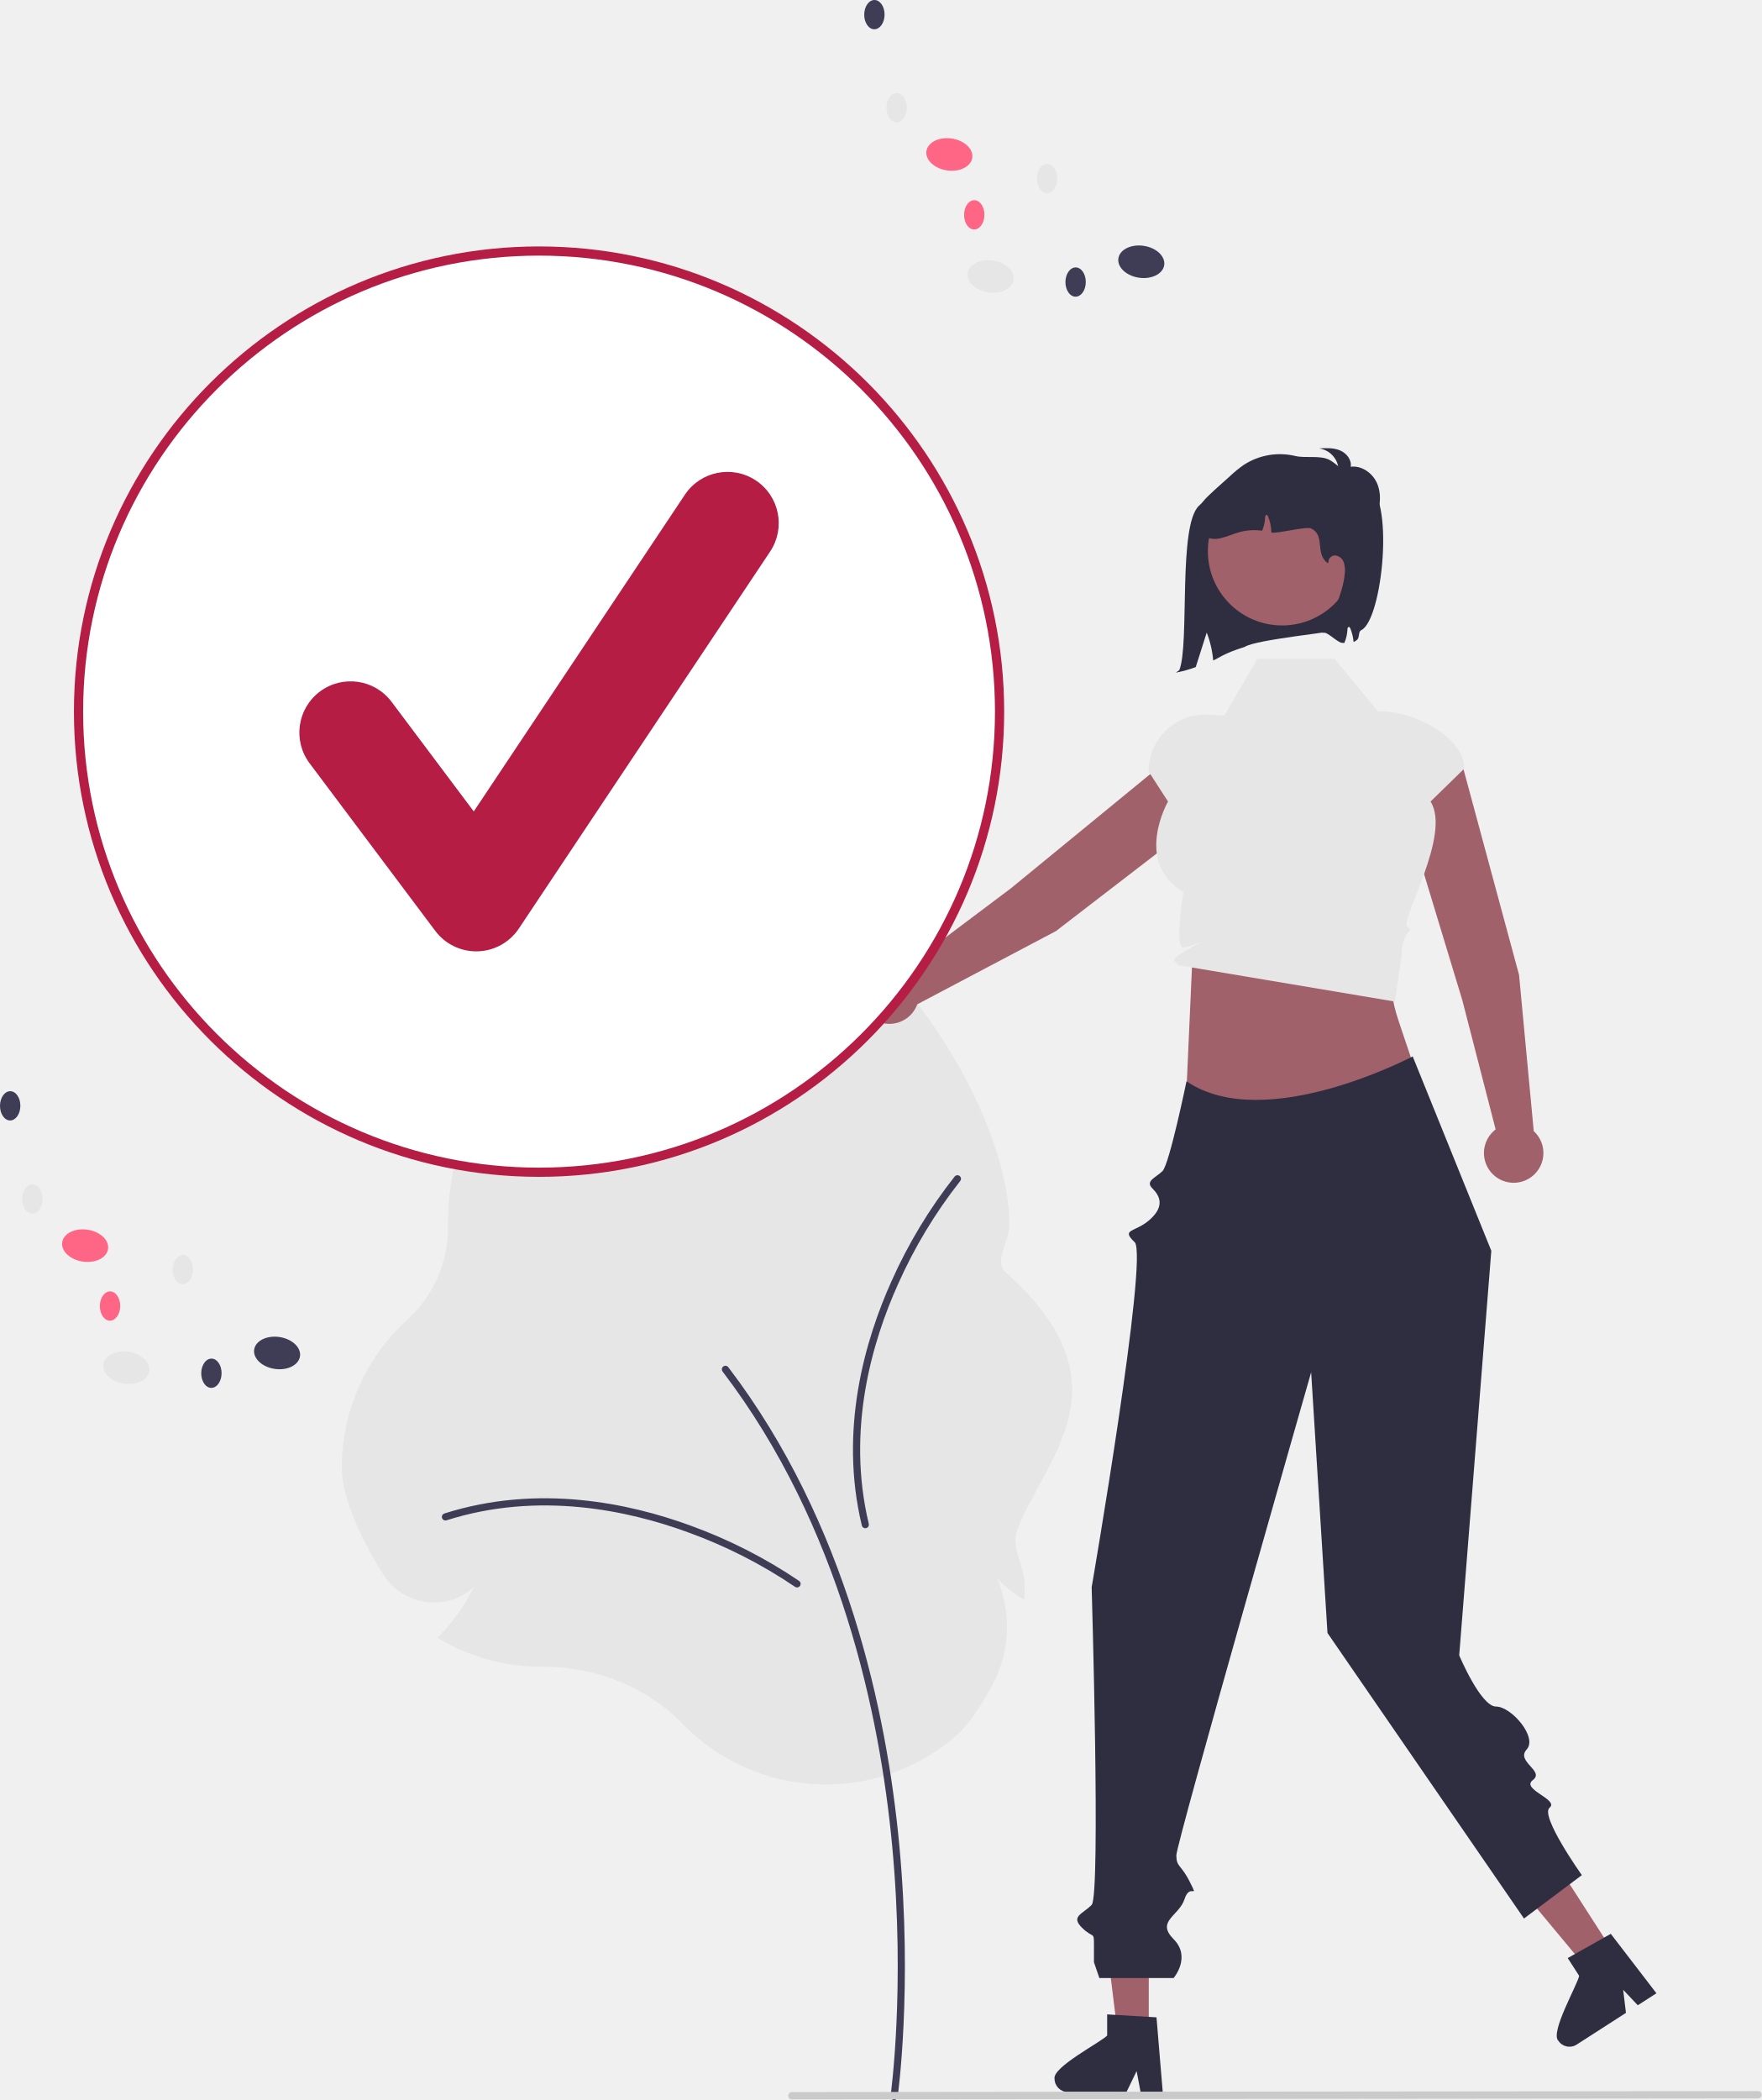
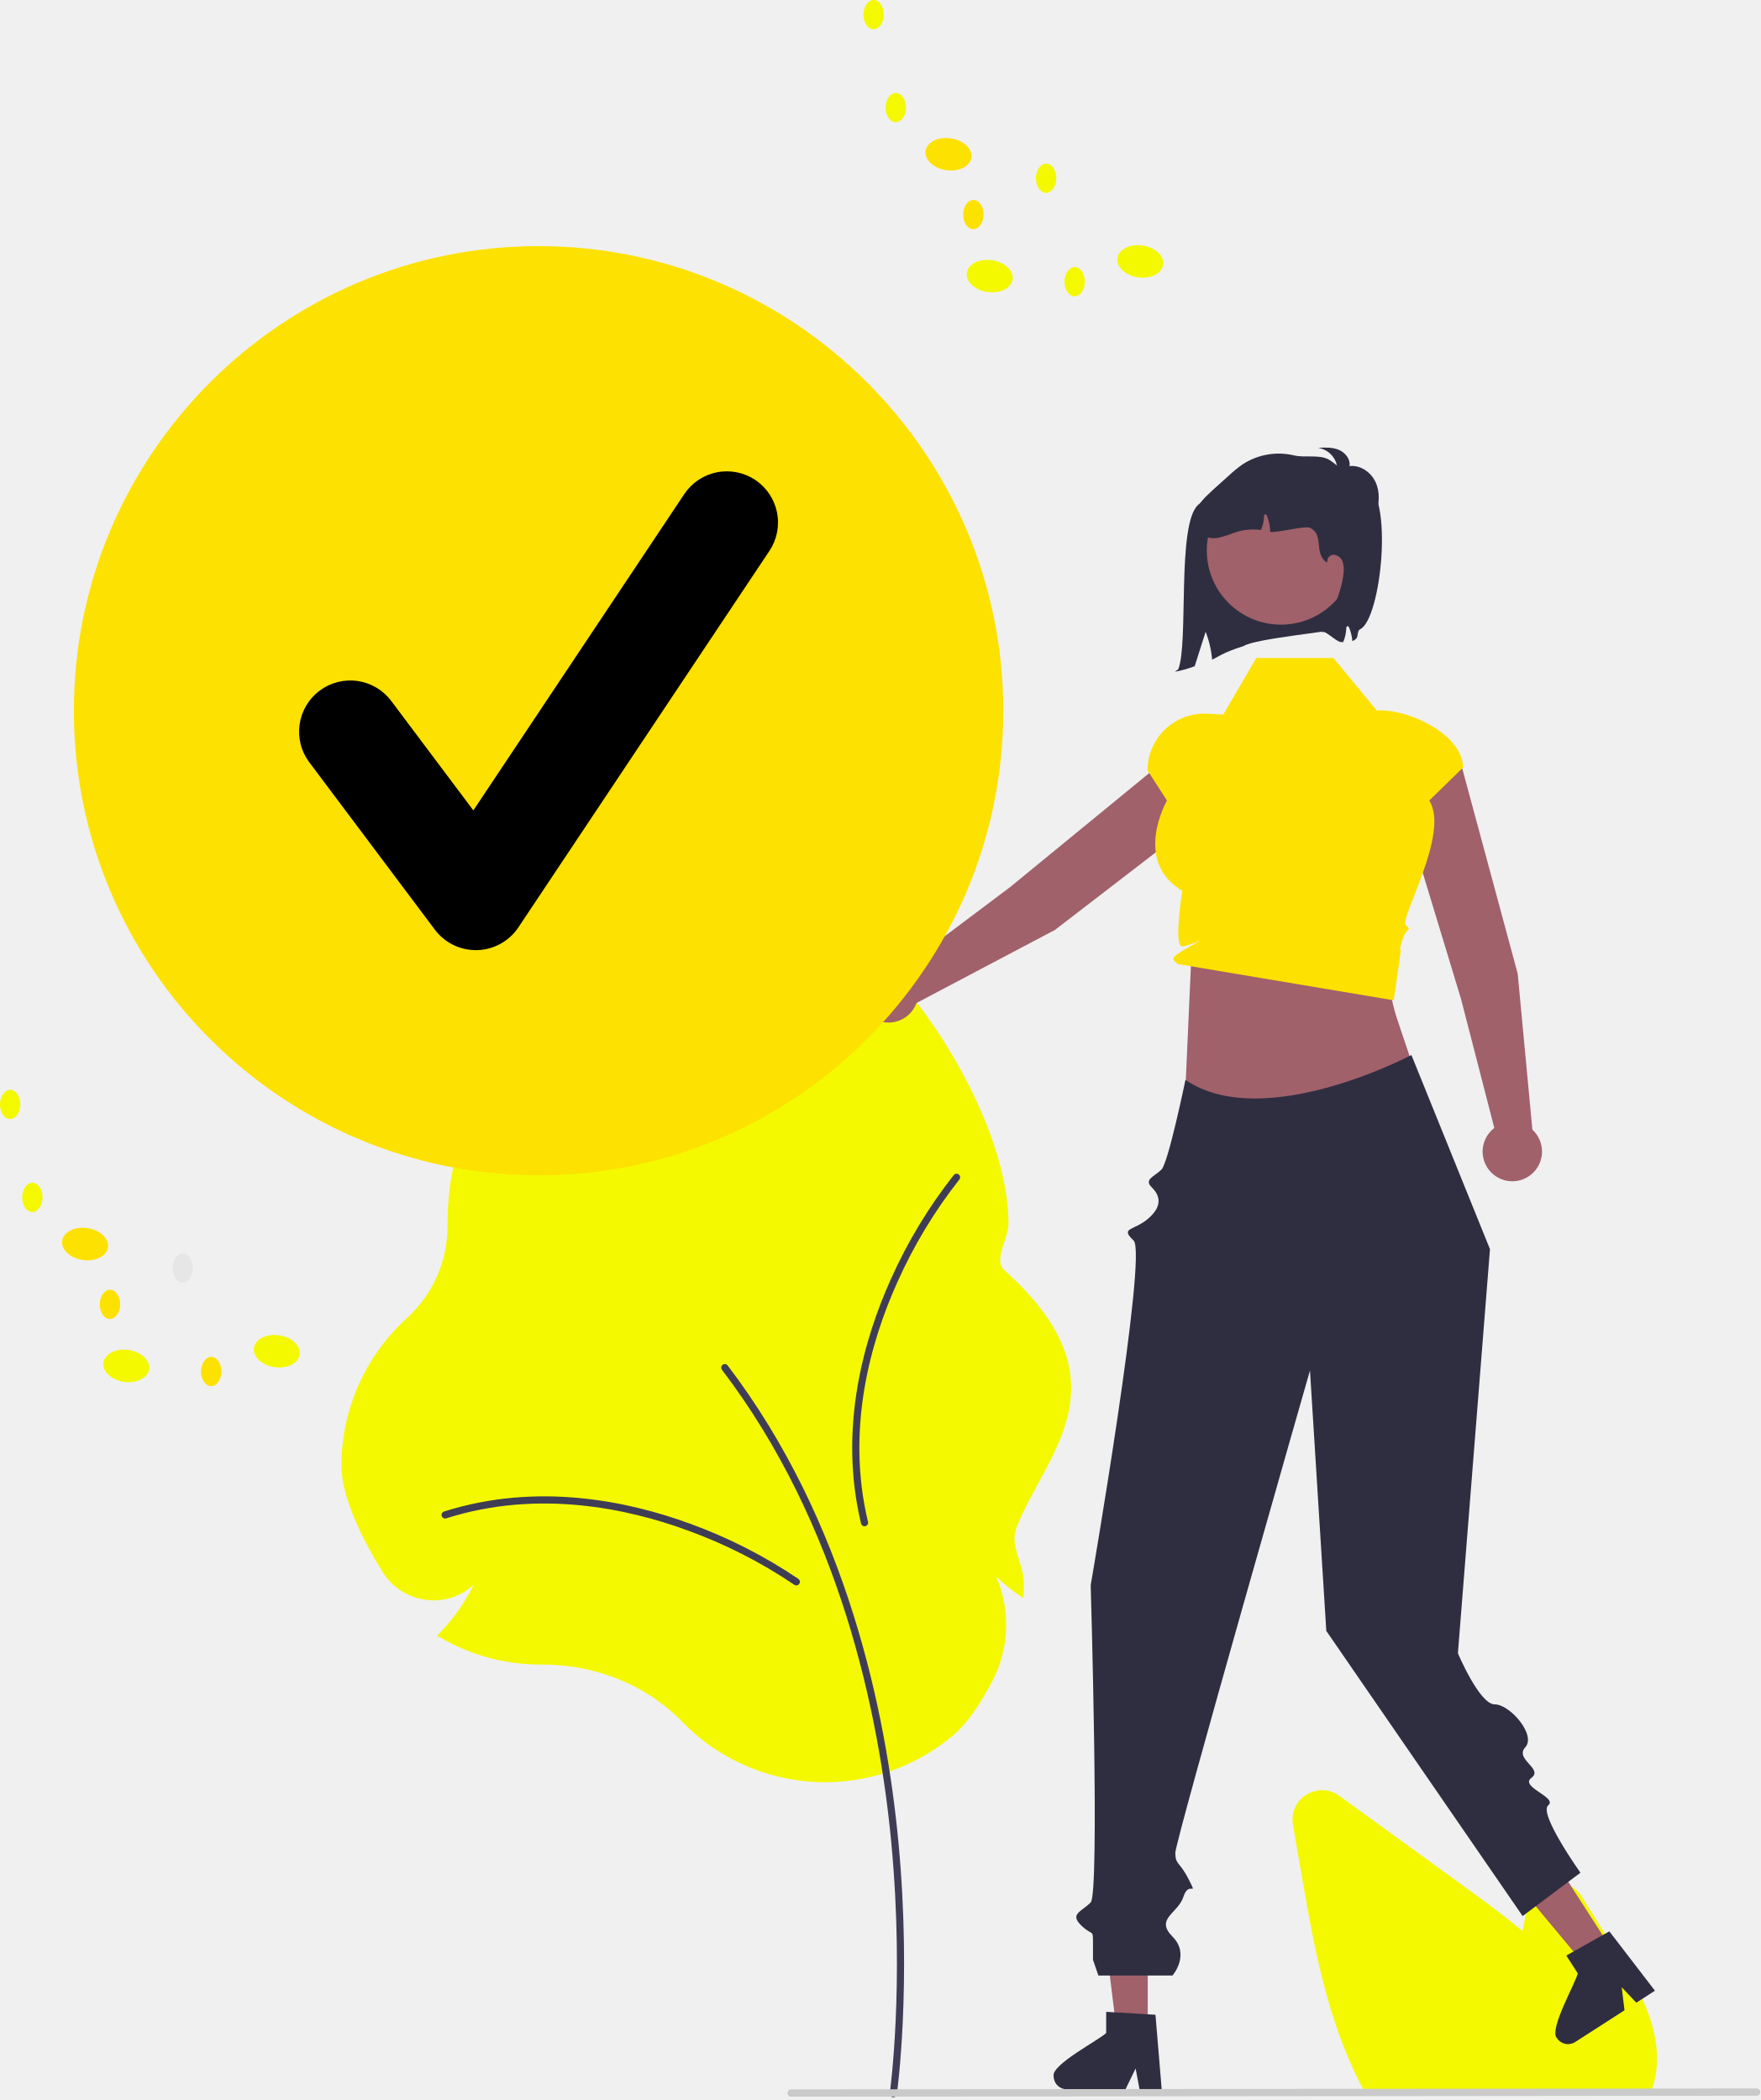
- <svg xmlns="http://www.w3.org/2000/svg" data-name="Layer 1" width="574.903" height="685.123" viewBox="0 0 574.903 685.123">
-   <path d="M535.214,669.761C523.774,657.964,507.197,651.198,489.732,651.198l-.674.002a64.944,64.944,0,0,1-32.739-8.841l-1.034-.603.833-.858a63.301,63.301,0,0,0,11.163-15.805,19.141,19.141,0,0,1-15.448,4.99,19.6,19.6,0,0,1-14.389-9.216c-6.104-9.904-13.38-23.957-13.38-34.662a65.142,65.142,0,0,1,21.252-48.069,40.565,40.565,0,0,0,13.4-30.246l-.003-.811a92.001,92.001,0,0,1,2.731-22.263l.184-.735.757.026a62.195,62.195,0,0,0,14.543-1.218,49.089,49.089,0,0,1-13.043-3.469l-.814-.329.276-.834c19.04-11.789,62.02-5.684,86.966-62.76,20.228-46.281,91.6,41.084,91.6,91.583,0,5.153-5.1,11.962-1.282,15.368,41.267,36.816,12.793,60.458,3.816,84.246-2.13,5.644,2.488,11.84,2.488,17.947,0,1.036-.026,2.106-.079,3.179l-.079,1.65-1.376-.916a45.575,45.575,0,0,1-7.526-6.173,39.718,39.718,0,0,1-1.26,34.289c-4.325,8.162-8.509,14.006-12.435,17.367a64.93,64.93,0,0,1-88.969-4.275Z" transform="translate(-312.5483 -107.4383)" fill="#e6e6e6" />
-   <path d="M604.304,792.562a1.169,1.169,0,0,0,1.156-1.004c.05-.349,4.914-35.429.545-82.053-4.034-43.058-16.99-105.076-55.801-156.011a1.169,1.169,0,1,0-1.859,1.417c38.475,50.495,51.327,112.058,55.333,154.812,4.343,46.352-.483,81.159-.532,81.505a1.17,1.17,0,0,0,1.159,1.334Z" transform="translate(-312.5483 -107.4383)" fill="#3f3d56" />
-   <path d="M572.632,625.34a1.169,1.169,0,0,0,.688-2.114,161.099,161.099,0,0,0-35.565-18.104c-19.622-7.184-49.46-13.696-80.177-3.92a1.169,1.169,0,1,0,.709,2.227c30.088-9.575,59.385-3.171,78.664,3.888a158.452,158.452,0,0,1,34.994,17.8A1.164,1.164,0,0,0,572.632,625.34Z" transform="translate(-312.5483 -107.4383)" fill="#3f3d56" />
-   <path d="M626.129,492.1a1.169,1.169,0,0,0-2.059-.839,161.099,161.099,0,0,0-20.619,34.169c-8.578,19.053-17.222,48.345-9.684,79.687a1.169,1.169,0,1,0,2.273-.547c-7.384-30.7,1.114-59.459,9.543-78.18a158.452,158.452,0,0,1,20.274-33.622A1.164,1.164,0,0,0,626.129,492.1Z" transform="translate(-312.5483 -107.4383)" fill="#3f3d56" />
-   <path d="M851.583,791.324H758.534l-.4-.726c-1.19-2.158-2.338-4.444-3.412-6.793-9.585-20.519-13.636-43.988-17.21-64.693L734.821,703.505a9.636,9.636,0,0,1,15.169-9.427q21.211,15.435,42.439,30.839c5.358,3.899,11.478,8.411,17.339,13.288.565-2.746,1.157-5.501,1.748-8.217a9.643,9.643,0,0,1,17.61-3.045l10.887,17.491c7.94,12.773,14.949,25.36,13.521,38.936a2.122,2.122,0,0,1-.037.493,30.693,30.693,0,0,1-1.58,6.536Z" transform="translate(-312.5483 -107.4383)" fill="#f0f0f0" />
-   <path d="M808.232,425.513l-17.958-66.467a11.113,11.113,0,0,0-13.48-7.834l0,0a11.113,11.113,0,0,0-7.843,14.092l20.77,68.471,10.867,42.138a9.698,9.698,0,1,0,12.434.555Z" transform="translate(-312.5483 -107.4383)" fill="#a0616a" />
-   <path d="M657.122,411.198l54.563-41.991a11.113,11.113,0,0,0,2.089-15.451l0,0a11.113,11.113,0,0,0-16.02-1.863L642.414,397.249l-34.788,26.143a9.698,9.698,0,1,0,4.238,11.702Z" transform="translate(-312.5483 -107.4383)" fill="#a0616a" />
-   <path d="M701.593,420.851l-2.405,53.714,75.516-16.413c-6.428-21.584-10.798-25.265-5.968-40.286Z" transform="translate(-312.5483 -107.4383)" fill="#a0616a" />
-   <path d="M748.026,322.378H722.863l-10.806,18.491-5.149-.284a18.55,18.55,0,0,0-19.573,18.522v0l6.344,9.833s-11.346,19.773,4.998,29.501c0,0-2.915,18.328,0,18.131s9.629-3.927,2.915-.197-6.213,4.231-5.345,5.1l.869.869L767.717,434.198s2.065-13.686,2.288-16.128-1.27,3.527.223-2.441,3.73-3.73,1.492-5.968,14.501-29.966,7.624-40.721l11.027-10.755v0c0-10.317-16.57-18.68-26.887-18.68h-1.322Z" transform="translate(-312.5483 -107.4383)" fill="#e6e6e6" />
-   <polygon points="374.852 663.178 364.667 663.178 359.822 623.895 374.853 623.896 374.852 663.178" fill="#a0616a" />
-   <path d="M656.661,785.643a4.332,4.332,0,0,0,4.304,4.313H680.137l.594-1.231,2.712-5.596,1.05,5.596.232,1.231h7.231l-.103-1.24-1.928-23.123-2.522-.155-10.899-.646-2.677-.164v6.904C671.795,773.694,655.852,781.864,656.661,785.643Z" transform="translate(-312.5483 -107.4383)" fill="#2f2e41" />
-   <polygon points="526.21 636.502 517.645 642.012 492.317 611.596 504.959 603.465 526.21 636.502" fill="#a0616a" />
-   <path d="M821.037,773.209a4.332,4.332,0,0,0,5.953,1.298l16.124-10.372-.166-1.357-.747-6.173,3.911,4.138.862.91,6.082-3.912-.758-.987-14.132-18.403-2.205,1.234-9.515,5.354-2.34,1.311,3.735,5.806C827.3,754.971,818.312,770.468,821.037,773.209Z" transform="translate(-312.5483 -107.4383)" fill="#2f2e41" />
-   <path d="M886.267,792.042l-315.358.307a1.191,1.191,0,0,1,0-2.381l315.358-.307a1.191,1.191,0,0,1,0,2.381Z" transform="translate(-312.5483 -107.4383)" fill="#cacaca" />
-   <path d="M773.52,452.085s-48.271,25.533-73.803,8.113c0,0-5.585,27.05-7.823,29.288s-5.804,3.213-3.275,5.71,3.937,5.868-.87,10.151-9.6,2.924-4.966,7.333-14.016,112.584-14.016,112.584,2.984,100.598,0,103.64-6.973,3.724-3.113,7.486,3.859.844,3.859,6.034v5.189l1.766,5.158H695.502s5.846-6.791,0-12.688,1.779-7.512,3.562-13.046,4.767.434,1.783-5.534-4.417-4.833-4.447-8.758,43.986-157.607,43.986-157.607l5.331,85.061,64.125,93.156,18.875-14.156s-13.742-19.345-10.529-22.005-9.471-5.995-5.471-8.995-5.629-6.023-2-10-5-14-10-14-12.017-16.708-12.017-16.708l10.475-131.992Z" transform="translate(-312.5483 -107.4383)" fill="#2f2e41" />
-   <path d="M722.357,268.084c-.341.449-3.063.207-6.336-.271-6.471-.945-7.353.178-12.191,4.578-7.008,6.374-3.023,45.253-6.467,53.677l-1.113.82a40.018,40.018,0,0,0,6.479-1.813c1.189-3.752,2.381-7.515,3.581-11.264a32.988,32.988,0,0,1,2.115,9.097c1.666-.657,3.322-2.263,10.282-4.416,3.505-2.378,28.862-4.768,32.121-5.814C759.104,284.528,745.772,273.145,722.357,268.084Z" transform="translate(-312.5483 -107.4383)" fill="#2f2e41" />
-   <circle cx="418.37" cy="179.82" r="24.231" fill="#a0616a" />
-   <path d="M746.174,265.948a10.824,10.824,0,0,1-3.873-1.358,3.682,3.682,0,0,1-1.763-3.485c.299-1.722,2.245-2.75,3.989-2.645a10.85,10.85,0,0,1,4.808,1.946,7.453,7.453,0,0,0-6.349-6.679c2.294-.124,4.679-.233,6.8.65s3.889,3.067,3.506,5.332c3.566-.459,7.083,2.025,8.556,5.306s1.18,7.133.004,10.531a3.719,3.719,0,0,1-1.864,2.464c-1.2.456-2.492-.308-3.532-1.061a84.448,84.448,0,0,1-14.729-13.603" transform="translate(-312.5483 -107.4383)" fill="#2f2e41" />
-   <path d="M756.739,313.02c-1.027.484-.492,2.283-1.291,3.089a3.281,3.281,0,0,1-1.224.761,14.726,14.726,0,0,0-1.037-4.372c-.104-.254-.276-.537-.545-.515-.313.037-.395.448-.403.753a12.641,12.641,0,0,1-.992,4.409c-.007.015-.015.037-.022.052-.231-.007-.47-.015-.694-.022-1.731-.067-5.565-4.513-6.416-3.006,2.999-5.319,6.655-13.317,7.214-19.397a8.603,8.603,0,0,0-.276-3.805,3.362,3.362,0,0,0-2.798-2.313,2.141,2.141,0,0,0-2.216,2.447l-.433-.06c-4.014-3.268-.552-8.945-5.222-11.19-1.582-.761-11.265,1.783-12.973,1.335a14.705,14.705,0,0,0-1.082-5.245c-.104-.254-.276-.537-.545-.515-.313.037-.395.448-.403.753a12.641,12.641,0,0,1-.992,4.409,18.479,18.479,0,0,0-7.095.373c-2.044.537-3.984,1.462-6.035,1.955a7.803,7.803,0,0,1-6.132-.671c-2.604-1.746-3.059-5.61-1.761-8.46a16.662,16.662,0,0,1,3.745-4.834c1.171-1.134,2.387-2.223,3.603-3.312q1.634-1.466,3.268-2.932a39.838,39.838,0,0,1,4.372-3.566A21.57,21.57,0,0,1,735.194,256.202c3.432.821,8.02-.336,11.161,1.268,1.641.843,5.274,4.073,6.714,5.222,3.685,2.932,1.191.543,5.222,2.238C767.903,268.973,763.652,309.765,756.739,313.02Z" transform="translate(-312.5483 -107.4383)" fill="#2f2e41" />
-   <circle cx="175.897" cy="232.17" r="150.273" fill="#fff" />
-   <path d="M488.445,491.381c-83.688,0-151.772-68.085-151.772-151.772s68.085-151.772,151.772-151.772,151.772,68.085,151.772,151.772S572.132,491.381,488.445,491.381Zm0-300.545c-82.033,0-148.772,66.739-148.772,148.772S406.412,488.381,488.445,488.381,637.217,421.641,637.217,339.608,570.478,190.836,488.445,190.836Z" transform="translate(-312.5483 -107.4383)" fill="#b51d44" />
-   <path d="M467.945,417.818a16.711,16.711,0,0,1-13.371-6.688L413.577,356.467A16.715,16.715,0,1,1,440.322,336.41l26.821,35.759,68.887-103.33a16.716,16.716,0,0,1,27.817,18.545L481.855,410.374a16.723,16.723,0,0,1-13.445,7.439C468.255,417.816,468.1,417.818,467.945,417.818Z" transform="translate(-312.5483 -107.4383)" fill="#b51d44" />
-   <ellipse cx="635.792" cy="197.637" rx="5.257" ry="7.557" transform="translate(36.12401 690.9097) rotate(-81.72174)" fill="#e6e6e6" />
-   <ellipse cx="684.963" cy="192.839" rx="5.257" ry="7.557" transform="matrix(0.14398, -0.98958, 0.98958, 0.14398, 82.96384, 735.4616)" fill="#3f3d56" />
-   <ellipse cx="622.327" cy="157.829" rx="5.257" ry="7.557" transform="matrix(0.14398, -0.98958, 0.98958, 0.14398, 63.99142, 643.5088)" fill="#ff6584" />
-   <ellipse cx="605.116" cy="142.586" rx="4.776" ry="3.322" transform="translate(145.411 639.1683) rotate(-89.56675)" fill="#e6e6e6" />
-   <ellipse cx="597.871" cy="112.214" rx="4.776" ry="3.322" transform="translate(168.5908 601.7809) rotate(-89.56675)" fill="#3f3d56" />
-   <ellipse cx="654.216" cy="165.666" rx="4.776" ry="3.322" transform="translate(171.0595 711.1721) rotate(-89.56675)" fill="#e6e6e6" />
-   <ellipse cx="630.454" cy="177.53" rx="4.776" ry="3.322" transform="translate(135.6137 699.1853) rotate(-89.56675)" fill="#ff6584" />
-   <ellipse cx="663.531" cy="199.458" rx="4.776" ry="3.322" transform="translate(146.5138 754.0236) rotate(-89.56675)" fill="#3f3d56" />
-   <ellipse cx="353.792" cy="553.637" rx="5.257" ry="7.557" transform="translate(-557.5641 716.5909) rotate(-81.72174)" fill="#e6e6e6" />
-   <ellipse cx="402.963" cy="548.839" rx="5.257" ry="7.557" transform="translate(-510.7243 761.1428) rotate(-81.72174)" fill="#3f3d56" />
-   <ellipse cx="340.327" cy="513.829" rx="5.257" ry="7.557" transform="translate(-529.6967 669.19) rotate(-81.72174)" fill="#ff6584" />
-   <ellipse cx="323.116" cy="498.586" rx="4.776" ry="3.322" transform="translate(-490.4465 710.4845) rotate(-89.56675)" fill="#e6e6e6" />
-   <ellipse cx="315.871" cy="468.214" rx="4.776" ry="3.322" transform="translate(-467.2667 673.097) rotate(-89.56675)" fill="#3f3d56" />
-   <ellipse cx="372.216" cy="521.666" rx="4.776" ry="3.322" transform="translate(-464.798 782.4883) rotate(-89.56675)" fill="#e6e6e6" />
-   <ellipse cx="348.454" cy="533.53" rx="4.776" ry="3.322" transform="translate(-500.2437 770.5014) rotate(-89.56675)" fill="#ff6584" />
-   <ellipse cx="381.531" cy="555.458" rx="4.776" ry="3.322" transform="translate(-489.3437 825.3397) rotate(-89.56675)" fill="#3f3d56" />
+ <svg xmlns="http://www.w3.org/2000/svg" width="575" height="686" viewBox="0 0 575 686" fill="none">
+   <g clip-path="url(#clip0_1928_359)">
+     <path d="M222.665 562.323C211.226 550.526 194.649 543.76 177.184 543.76L176.51 543.761C165.007 543.766 153.709 540.715 143.771 534.92L142.737 534.318L143.57 533.459C148.079 528.794 151.844 523.464 154.733 517.655C152.681 519.568 150.234 521.006 147.565 521.869C144.895 522.731 142.069 522.996 139.285 522.645C136.347 522.295 133.526 521.284 131.034 519.688C128.542 518.091 126.444 515.952 124.897 513.429C118.793 503.525 111.516 489.472 111.516 478.767C111.526 469.718 113.421 460.77 117.08 452.494C120.739 444.218 126.082 436.795 132.769 430.698C137.002 426.881 140.383 422.214 142.692 417.003C145.001 411.791 146.186 406.151 146.169 400.451L146.166 399.64C146.165 392.136 147.082 384.659 148.896 377.377L149.081 376.642L149.837 376.668C154.716 376.834 159.597 376.426 164.38 375.45C159.894 374.9 155.505 373.732 151.338 371.981L150.524 371.652L150.8 370.818C169.84 359.029 212.82 365.134 237.766 308.058C257.995 261.777 329.367 349.141 329.367 399.64C329.367 404.793 324.267 411.602 328.085 415.008C369.352 451.825 340.878 475.466 331.901 499.255C329.771 504.899 334.389 511.095 334.389 517.201C334.389 518.237 334.363 519.307 334.311 520.38L334.231 522.03L332.855 521.114C330.133 519.331 327.61 517.262 325.329 514.941C327.696 520.387 328.811 526.295 328.593 532.229C328.375 538.163 326.829 543.972 324.069 549.23C319.745 557.393 315.561 563.236 311.634 566.598C299.055 577.362 282.838 582.915 266.301 582.121C249.764 581.326 234.154 574.244 222.665 562.323Z" fill="#F4F900" />
+     <path d="M291.755 685.124C292.037 685.123 292.308 685.021 292.521 684.837C292.733 684.653 292.872 684.398 292.911 684.119C292.961 683.77 297.825 648.69 293.456 602.067C289.422 559.009 276.466 496.991 237.656 446.056C237.563 445.934 237.446 445.831 237.314 445.754C237.181 445.676 237.034 445.626 236.882 445.605C236.73 445.585 236.575 445.594 236.427 445.633C236.278 445.673 236.139 445.741 236.017 445.834C235.894 445.927 235.792 446.043 235.715 446.176C235.637 446.309 235.587 446.456 235.567 446.608C235.546 446.76 235.556 446.915 235.595 447.063C235.635 447.212 235.703 447.351 235.796 447.473C274.272 497.968 287.123 559.531 291.129 602.285C295.472 648.637 290.646 683.444 290.597 683.79C290.573 683.956 290.586 684.125 290.633 684.285C290.681 684.446 290.762 684.594 290.872 684.721C290.982 684.847 291.118 684.949 291.27 685.018C291.422 685.088 291.588 685.124 291.755 685.124Z" fill="#3F3D56" />
+     <path d="M260.084 517.902C260.331 517.902 260.571 517.824 260.771 517.679C260.971 517.534 261.12 517.33 261.196 517.095C261.273 516.86 261.273 516.607 261.196 516.372C261.12 516.137 260.972 515.933 260.772 515.788C249.713 508.302 237.767 502.221 225.207 497.683C205.585 490.5 175.747 483.987 145.03 493.763C144.883 493.81 144.747 493.884 144.63 493.983C144.512 494.082 144.415 494.203 144.344 494.34C144.274 494.476 144.23 494.625 144.217 494.779C144.204 494.932 144.222 495.086 144.268 495.232C144.315 495.379 144.39 495.515 144.489 495.632C144.588 495.75 144.71 495.846 144.846 495.917C144.983 495.987 145.132 496.03 145.285 496.043C145.438 496.055 145.592 496.038 145.739 495.991C175.827 486.415 205.124 492.82 224.403 499.879C236.761 504.338 248.516 510.318 259.398 517.679C259.597 517.824 259.837 517.902 260.084 517.902Z" fill="#3F3D56" />
+     <path d="M313.58 384.662C313.598 384.416 313.538 384.17 313.408 383.961C313.277 383.751 313.084 383.588 312.855 383.495C312.627 383.401 312.374 383.383 312.135 383.442C311.895 383.501 311.68 383.635 311.521 383.824C303.259 394.315 296.332 405.792 290.902 417.992C282.324 437.046 273.68 466.337 281.219 497.679C281.255 497.828 281.319 497.969 281.41 498.093C281.5 498.218 281.614 498.323 281.745 498.403C281.876 498.484 282.021 498.537 282.173 498.561C282.324 498.585 282.479 498.579 282.629 498.543C282.778 498.507 282.919 498.442 283.043 498.352C283.167 498.262 283.273 498.148 283.353 498.017C283.433 497.886 283.486 497.74 283.51 497.588C283.534 497.436 283.528 497.282 283.491 497.132C276.108 466.433 284.606 437.673 293.034 418.952C298.372 406.948 305.182 395.654 313.308 385.331C313.467 385.142 313.563 384.908 313.58 384.662Z" fill="#3F3D56" />
+     <path d="M539.035 683.886H445.986L445.586 683.161C444.396 681.003 443.248 678.717 442.174 676.367C432.59 655.848 428.539 632.38 424.964 611.674L422.273 596.067C421.947 594.177 422.192 592.232 422.978 590.483C423.763 588.733 425.053 587.257 426.682 586.245C428.311 585.232 430.205 584.729 432.122 584.799C434.039 584.87 435.891 585.511 437.442 586.64C451.583 596.93 465.729 607.209 479.881 617.479C485.239 621.378 491.359 625.89 497.22 630.767C497.785 628.021 498.377 625.266 498.968 622.55C499.376 620.675 500.334 618.963 501.72 617.636C503.106 616.308 504.857 615.424 506.748 615.097C508.639 614.77 510.585 615.015 512.336 615.8C514.087 616.586 515.564 617.876 516.578 619.505L527.465 636.996C535.405 649.769 542.413 662.356 540.986 675.932C540.992 676.097 540.98 676.263 540.949 676.425C540.663 678.655 540.133 680.847 539.369 682.961L539.035 683.886Z" fill="#F4F900" />
+     <path d="M495.684 318.075L477.726 251.608C476.957 248.794 475.112 246.396 472.591 244.93C470.069 243.464 467.071 243.049 464.246 243.774C462.784 244.149 461.414 244.817 460.219 245.739C459.024 246.66 458.03 247.816 457.296 249.134C456.562 250.453 456.104 251.907 455.951 253.408C455.797 254.909 455.951 256.426 456.403 257.866L477.174 326.337L488.041 368.474C486.458 369.683 485.286 371.349 484.683 373.247C484.08 375.145 484.076 377.183 484.672 379.083C485.268 380.983 486.434 382.654 488.012 383.868C489.59 385.082 491.504 385.781 493.494 385.87C495.483 385.959 497.451 385.433 499.132 384.364C500.812 383.295 502.122 381.735 502.884 379.896C503.647 378.056 503.825 376.026 503.394 374.082C502.962 372.138 501.943 370.374 500.474 369.029L495.684 318.075Z" fill="#A0616A" />
+     <path d="M344.574 303.76L399.136 261.769C401.443 259.983 402.954 257.362 403.345 254.471C403.736 251.581 402.975 248.652 401.225 246.318C400.321 245.11 399.179 244.1 397.871 243.348C396.563 242.596 395.115 242.118 393.616 241.944C392.117 241.769 390.599 241.902 389.153 242.334C387.707 242.766 386.364 243.487 385.206 244.455L329.866 289.811L295.078 315.953C293.356 314.953 291.368 314.506 289.384 314.674C287.4 314.842 285.515 315.617 283.987 316.894C282.459 318.17 281.36 319.886 280.841 321.809C280.322 323.731 280.407 325.767 281.085 327.639C281.763 329.512 283.001 331.13 284.631 332.274C286.261 333.418 288.203 334.033 290.195 334.035C292.186 334.037 294.13 333.426 295.761 332.284C297.393 331.143 298.634 329.527 299.316 327.656L344.574 303.76Z" fill="#A0616A" />
+     <path d="M389.044 313.413L386.639 367.127L462.155 350.714C455.728 329.131 451.357 325.449 456.187 310.429L389.044 313.413Z" fill="#A0616A" />
+     <path d="M435.477 214.94H410.315L399.509 233.431L394.36 233.147C391.842 233.008 389.322 233.384 386.954 234.252C384.586 235.12 382.419 236.461 380.587 238.195C378.756 239.929 377.296 242.018 376.299 244.334C375.302 246.651 374.788 249.147 374.788 251.669L381.132 261.502C381.132 261.502 369.786 281.275 386.129 291.003C386.129 291.003 383.214 309.331 386.129 309.134C389.044 308.937 395.759 305.207 389.044 308.937C382.33 312.667 382.831 313.168 383.7 314.036L384.568 314.905L455.169 326.76C455.169 326.76 457.234 313.073 457.457 310.632C457.679 308.191 456.187 314.159 457.679 308.191C459.171 302.222 461.409 304.461 459.171 302.222C456.933 299.984 473.673 272.257 466.795 261.502L477.822 250.746C477.822 240.429 461.252 232.066 450.935 232.066H449.614L435.477 214.94Z" fill="#FDE100" />
+     <path d="M374.852 663.177H364.667L359.822 623.895L374.853 623.896L374.852 663.177Z" fill="#A0616A" />
+     <path d="M344.113 678.205C344.117 679.345 344.572 680.438 345.378 681.246C346.184 682.053 347.276 682.51 348.417 682.518H367.589L368.183 681.287L370.894 675.691L371.945 681.287L372.177 682.518H379.408L379.305 681.278L377.377 658.155L374.854 658L363.956 657.354L361.278 657.19V664.095C359.247 666.256 343.303 674.425 344.113 678.205Z" fill="#2F2E41" />
+     <path d="M526.21 636.502L517.645 642.012L492.317 611.596L504.959 603.465L526.21 636.502Z" fill="#A0616A" />
+     <path d="M508.488 665.77C509.11 666.727 510.084 667.4 511.198 667.643C512.313 667.886 513.479 667.68 514.442 667.069L530.565 656.696L530.399 655.339L529.652 649.166L533.563 653.304L534.424 654.214L540.506 650.301L539.748 649.315L525.616 630.911L523.411 632.146L513.896 637.499L511.556 638.81L515.291 644.617C514.752 647.533 505.763 663.03 508.488 665.77Z" fill="#2F2E41" />
+     <path d="M573.719 684.604L258.361 684.911C258.047 684.91 257.745 684.784 257.523 684.56C257.301 684.337 257.177 684.035 257.177 683.721C257.177 683.406 257.301 683.104 257.523 682.881C257.745 682.658 258.047 682.532 258.361 682.53L573.719 682.223C574.034 682.224 574.335 682.35 574.557 682.574C574.779 682.797 574.904 683.099 574.904 683.413C574.904 683.728 574.779 684.03 574.557 684.253C574.335 684.476 574.034 684.602 573.719 684.604Z" fill="#CACACA" />
+     <path d="M460.972 344.646C460.972 344.646 412.701 370.18 387.169 352.759C387.169 352.759 381.584 379.809 379.346 382.048C377.108 384.286 373.542 385.261 376.071 387.757C378.6 390.254 380.008 393.626 375.201 397.908C370.394 402.19 365.6 400.832 370.235 405.241C374.87 409.651 356.219 517.825 356.219 517.825C356.219 517.825 359.203 618.423 356.219 621.465C353.235 624.508 349.246 625.189 353.106 628.951C356.965 632.714 356.965 629.796 356.965 634.985V640.174L358.731 645.332H382.954C382.954 645.332 388.799 638.541 382.954 632.643C377.108 626.746 384.733 625.132 386.516 619.598C388.298 614.063 391.282 620.031 388.298 614.063C385.314 608.095 383.881 609.23 383.852 605.306C383.822 601.381 427.838 447.698 427.838 447.698L433.169 532.759L497.294 625.916L516.169 611.759C516.169 611.759 502.427 592.414 505.64 589.755C508.854 587.095 496.169 583.759 500.169 580.759C504.169 577.759 494.54 574.736 498.169 570.759C501.798 566.783 493.169 556.759 488.169 556.759C483.169 556.759 476.152 540.051 476.152 540.051L486.627 408.059L460.972 344.646Z" fill="#2F2E41" />
+     <path d="M409.809 160.646C409.468 161.094 406.746 160.853 403.473 160.375C397.002 159.43 396.12 160.553 391.283 164.953C384.275 171.327 388.259 210.206 384.816 218.63L383.703 219.45C385.91 219.028 388.077 218.422 390.182 217.636C391.371 213.885 392.563 210.121 393.763 206.373C394.896 209.289 395.609 212.352 395.879 215.47C397.545 214.813 399.201 213.207 406.161 211.053C409.666 208.675 435.023 206.285 438.282 205.239C446.556 177.09 433.223 165.707 409.809 160.646Z" fill="#2F2E41" />
+     <path d="M418.37 204.051C431.753 204.051 442.602 193.203 442.602 179.82C442.602 166.438 431.753 155.589 418.37 155.589C404.988 155.589 394.139 166.438 394.139 179.82C394.139 193.203 404.988 204.051 418.37 204.051Z" fill="#A0616A" />
+     <path d="M433.626 158.51C432.26 158.308 430.946 157.847 429.753 157.152C429.162 156.795 428.684 156.279 428.372 155.663C428.06 155.047 427.928 154.355 427.99 153.668C428.289 151.946 430.235 150.918 431.979 151.023C433.716 151.273 435.366 151.941 436.788 152.969C436.632 151.305 435.921 149.742 434.77 148.53C433.618 147.319 432.093 146.53 430.439 146.29C432.734 146.166 435.118 146.057 437.24 146.939C439.361 147.822 441.129 150.006 440.746 152.272C444.312 151.812 447.829 154.297 449.302 157.578C450.774 160.858 450.482 164.711 449.306 168.109C449.19 168.629 448.963 169.119 448.642 169.544C448.32 169.969 447.911 170.32 447.442 170.573C446.241 171.029 444.95 170.265 443.91 169.512C438.477 165.578 433.533 161.012 429.181 155.909" fill="#2F2E41" />
+     <path d="M444.191 205.582C443.164 206.065 443.699 207.865 442.9 208.67C442.554 209.011 442.136 209.271 441.677 209.431C441.557 207.93 441.207 206.455 440.64 205.06C440.536 204.806 440.364 204.522 440.095 204.545C439.782 204.582 439.7 204.992 439.693 205.298C439.629 206.816 439.293 208.309 438.7 209.707C438.693 209.722 438.685 209.745 438.678 209.76C438.447 209.752 438.208 209.745 437.984 209.737C436.253 209.67 432.419 205.224 431.568 206.731C434.567 201.411 438.223 193.414 438.782 187.334C438.976 186.061 438.882 184.761 438.506 183.529C438.31 182.916 437.942 182.373 437.446 181.963C436.951 181.553 436.347 181.294 435.709 181.216C435.394 181.202 435.079 181.257 434.788 181.379C434.497 181.5 434.236 181.684 434.025 181.918C433.813 182.152 433.655 182.43 433.564 182.731C433.472 183.033 433.448 183.351 433.493 183.663L433.06 183.604C429.047 180.336 432.508 174.659 427.838 172.413C426.257 171.652 416.573 174.196 414.865 173.749C414.828 171.949 414.461 170.171 413.783 168.504C413.679 168.25 413.507 167.967 413.238 167.989C412.925 168.027 412.843 168.437 412.835 168.743C412.772 170.26 412.436 171.754 411.843 173.152C409.476 172.816 407.067 172.943 404.749 173.525C402.704 174.062 400.765 174.987 398.713 175.479C397.699 175.79 396.632 175.891 395.578 175.775C394.523 175.66 393.504 175.331 392.581 174.808C389.977 173.062 389.522 169.198 390.82 166.348C391.76 164.519 393.029 162.88 394.565 161.514C395.736 160.38 396.952 159.29 398.169 158.201C399.258 157.224 400.347 156.247 401.436 155.269C402.807 153.979 404.268 152.787 405.808 151.703C408.266 150.092 411.028 149 413.923 148.495C416.819 147.989 419.787 148.081 422.646 148.764C426.078 149.585 430.666 148.428 433.806 150.032C435.448 150.875 439.081 154.106 440.521 155.254C444.206 158.186 441.712 155.797 445.743 157.493C455.354 161.535 451.104 202.327 444.191 205.582Z" fill="#2F2E41" />
+     <path d="M175.897 382.442C258.89 382.442 326.169 315.163 326.169 232.17C326.169 149.177 258.89 81.897 175.897 81.897C92.903 81.897 25.624 149.177 25.624 232.17C25.624 315.163 92.903 382.442 175.897 382.442Z" fill="#FDE100" />
+     <path d="M175.897 383.942C92.209 383.942 24.124 315.857 24.124 232.17C24.124 148.482 92.209 80.397 175.897 80.397C259.584 80.397 327.669 148.482 327.669 232.17C327.669 315.857 259.584 383.942 175.897 383.942ZM175.897 83.397C93.864 83.397 27.124 150.137 27.124 232.17C27.124 314.203 93.864 380.942 175.897 380.942C257.93 380.942 324.669 314.203 324.669 232.17C324.669 150.137 257.93 83.397 175.897 83.397Z" fill="#FDE100" />
+     <path d="M155.396 310.38C152.801 310.38 150.242 309.775 147.921 308.615C145.6 307.454 143.582 305.768 142.025 303.692L101.029 249.029C99.712 247.273 98.753 245.275 98.209 243.148C97.664 241.022 97.543 238.809 97.854 236.636C98.164 234.463 98.9 232.372 100.018 230.483C101.137 228.595 102.616 226.945 104.372 225.628C106.129 224.311 108.127 223.352 110.253 222.808C112.38 222.263 114.593 222.142 116.766 222.453C118.939 222.763 121.029 223.499 122.918 224.617C124.807 225.736 126.457 227.215 127.774 228.971L154.595 264.731L223.482 161.401C225.943 157.715 229.766 155.157 234.112 154.289C238.458 153.422 242.97 154.315 246.658 156.773C250.345 159.232 252.905 163.053 253.776 167.399C254.646 171.744 253.756 176.257 251.3 179.946L169.306 302.936C167.823 305.16 165.828 306.996 163.489 308.291C161.15 309.585 158.534 310.299 155.862 310.374C155.707 310.377 155.552 310.38 155.396 310.38Z" fill="black" />
+     <path d="M330.721 91.287C331.139 88.413 328.13 85.597 324 84.996C319.87 84.396 316.183 86.237 315.765 89.11C315.347 91.983 318.357 94.8 322.486 95.4C326.616 96.001 330.303 94.159 330.721 91.287Z" fill="#F4F900" />
+     <path d="M379.892 86.489C380.31 83.616 377.301 80.799 373.171 80.199C369.041 79.598 365.354 81.44 364.936 84.313C364.518 87.186 367.527 90.002 371.657 90.603C375.787 91.204 379.474 89.362 379.892 86.489Z" fill="#F4F900" />
+     <path d="M317.256 51.479C317.674 48.606 314.665 45.79 310.535 45.189C306.405 44.588 302.718 46.43 302.3 49.303C301.882 52.176 304.891 54.992 309.021 55.593C313.151 56.194 316.838 54.352 317.256 51.479Z" fill="#FDE100" />
+     <path d="M295.89 35.172C295.91 32.535 294.439 30.386 292.604 30.372C290.77 30.358 289.266 32.485 289.246 35.122C289.226 37.76 290.697 39.909 292.532 39.923C294.367 39.937 295.871 37.81 295.89 35.172Z" fill="#F4F900" />
+     <path d="M288.645 4.801C288.665 2.163 287.193 0.014 285.359 0C283.524 -0.014 282.02 2.113 282 4.751C281.98 7.388 283.452 9.538 285.286 9.551C287.121 9.565 288.625 7.438 288.645 4.801Z" fill="#F4F900" />
+     <path d="M344.99 58.253C345.01 55.615 343.539 53.466 341.704 53.452C339.869 53.438 338.365 55.565 338.345 58.202C338.325 60.84 339.797 62.989 341.632 63.003C343.466 63.017 344.97 60.89 344.99 58.253Z" fill="#F4F900" />
+     <path d="M321.228 70.117C321.248 67.479 319.777 65.33 317.942 65.316C316.107 65.302 314.603 67.429 314.583 70.067C314.564 72.704 316.035 74.853 317.87 74.867C319.704 74.881 321.208 72.754 321.228 70.117Z" fill="#FDE100" />
+     <path d="M354.305 92.045C354.325 89.407 352.854 87.258 351.019 87.244C349.184 87.23 347.681 89.357 347.661 91.994C347.641 94.632 349.112 96.781 350.947 96.795C352.782 96.809 354.285 94.682 354.305 92.045Z" fill="#F4F900" />
+     <path d="M48.721 447.286C49.139 444.413 46.13 441.597 42 440.996C37.87 440.396 34.183 442.237 33.765 445.11C33.347 447.983 36.356 450.8 40.486 451.401C44.616 452.001 48.303 450.16 48.721 447.286Z" fill="#F4F900" />
+     <path d="M97.893 442.489C98.311 439.616 95.302 436.799 91.172 436.199C87.042 435.598 83.355 437.44 82.937 440.313C82.519 443.186 85.528 446.002 89.658 446.603C93.788 447.204 97.475 445.362 97.893 442.489Z" fill="#F4F900" />
+     <path d="M35.257 407.478C35.675 404.605 32.666 401.789 28.536 401.188C24.406 400.587 20.719 402.429 20.301 405.302C19.883 408.175 22.892 410.992 27.022 411.592C31.152 412.193 34.839 410.351 35.257 407.478Z" fill="#FDE100" />
+     <path d="M13.89 391.173C13.91 388.535 12.439 386.386 10.604 386.372C8.769 386.358 7.266 388.485 7.246 391.122C7.226 393.76 8.697 395.909 10.532 395.923C12.367 395.937 13.87 393.81 13.89 391.173Z" fill="#F4F900" />
+     <path d="M6.645 360.801C6.665 358.163 5.193 356.014 3.359 356C1.524 355.986 0.02 358.113 0 360.751C-0.02 363.388 1.452 365.538 3.286 365.551C5.121 365.565 6.625 363.438 6.645 360.801Z" fill="#F4F900" />
+     <path d="M62.99 414.253C63.01 411.615 61.538 409.466 59.704 409.452C57.869 409.438 56.365 411.565 56.345 414.202C56.325 416.84 57.797 418.989 59.632 419.003C61.466 419.017 62.97 416.89 62.99 414.253Z" fill="#E6E6E6" />
+     <path d="M39.228 426.117C39.248 423.479 37.777 421.33 35.942 421.316C34.107 421.302 32.603 423.429 32.584 426.067C32.563 428.704 34.035 430.854 35.87 430.867C37.704 430.881 39.208 428.754 39.228 426.117Z" fill="#FDE100" />
+     <path d="M72.305 448.045C72.325 445.407 70.854 443.258 69.019 443.244C67.184 443.23 65.681 445.357 65.661 447.994C65.641 450.632 67.112 452.781 68.947 452.795C70.782 452.809 72.285 450.682 72.305 448.045Z" fill="#FDE100" />
+   </g>
+   <defs>
+     <clipPath id="clip0_1928_359">
+       <rect width="574.903" height="685.123" fill="white" />
+     </clipPath>
+   </defs>
</svg>
